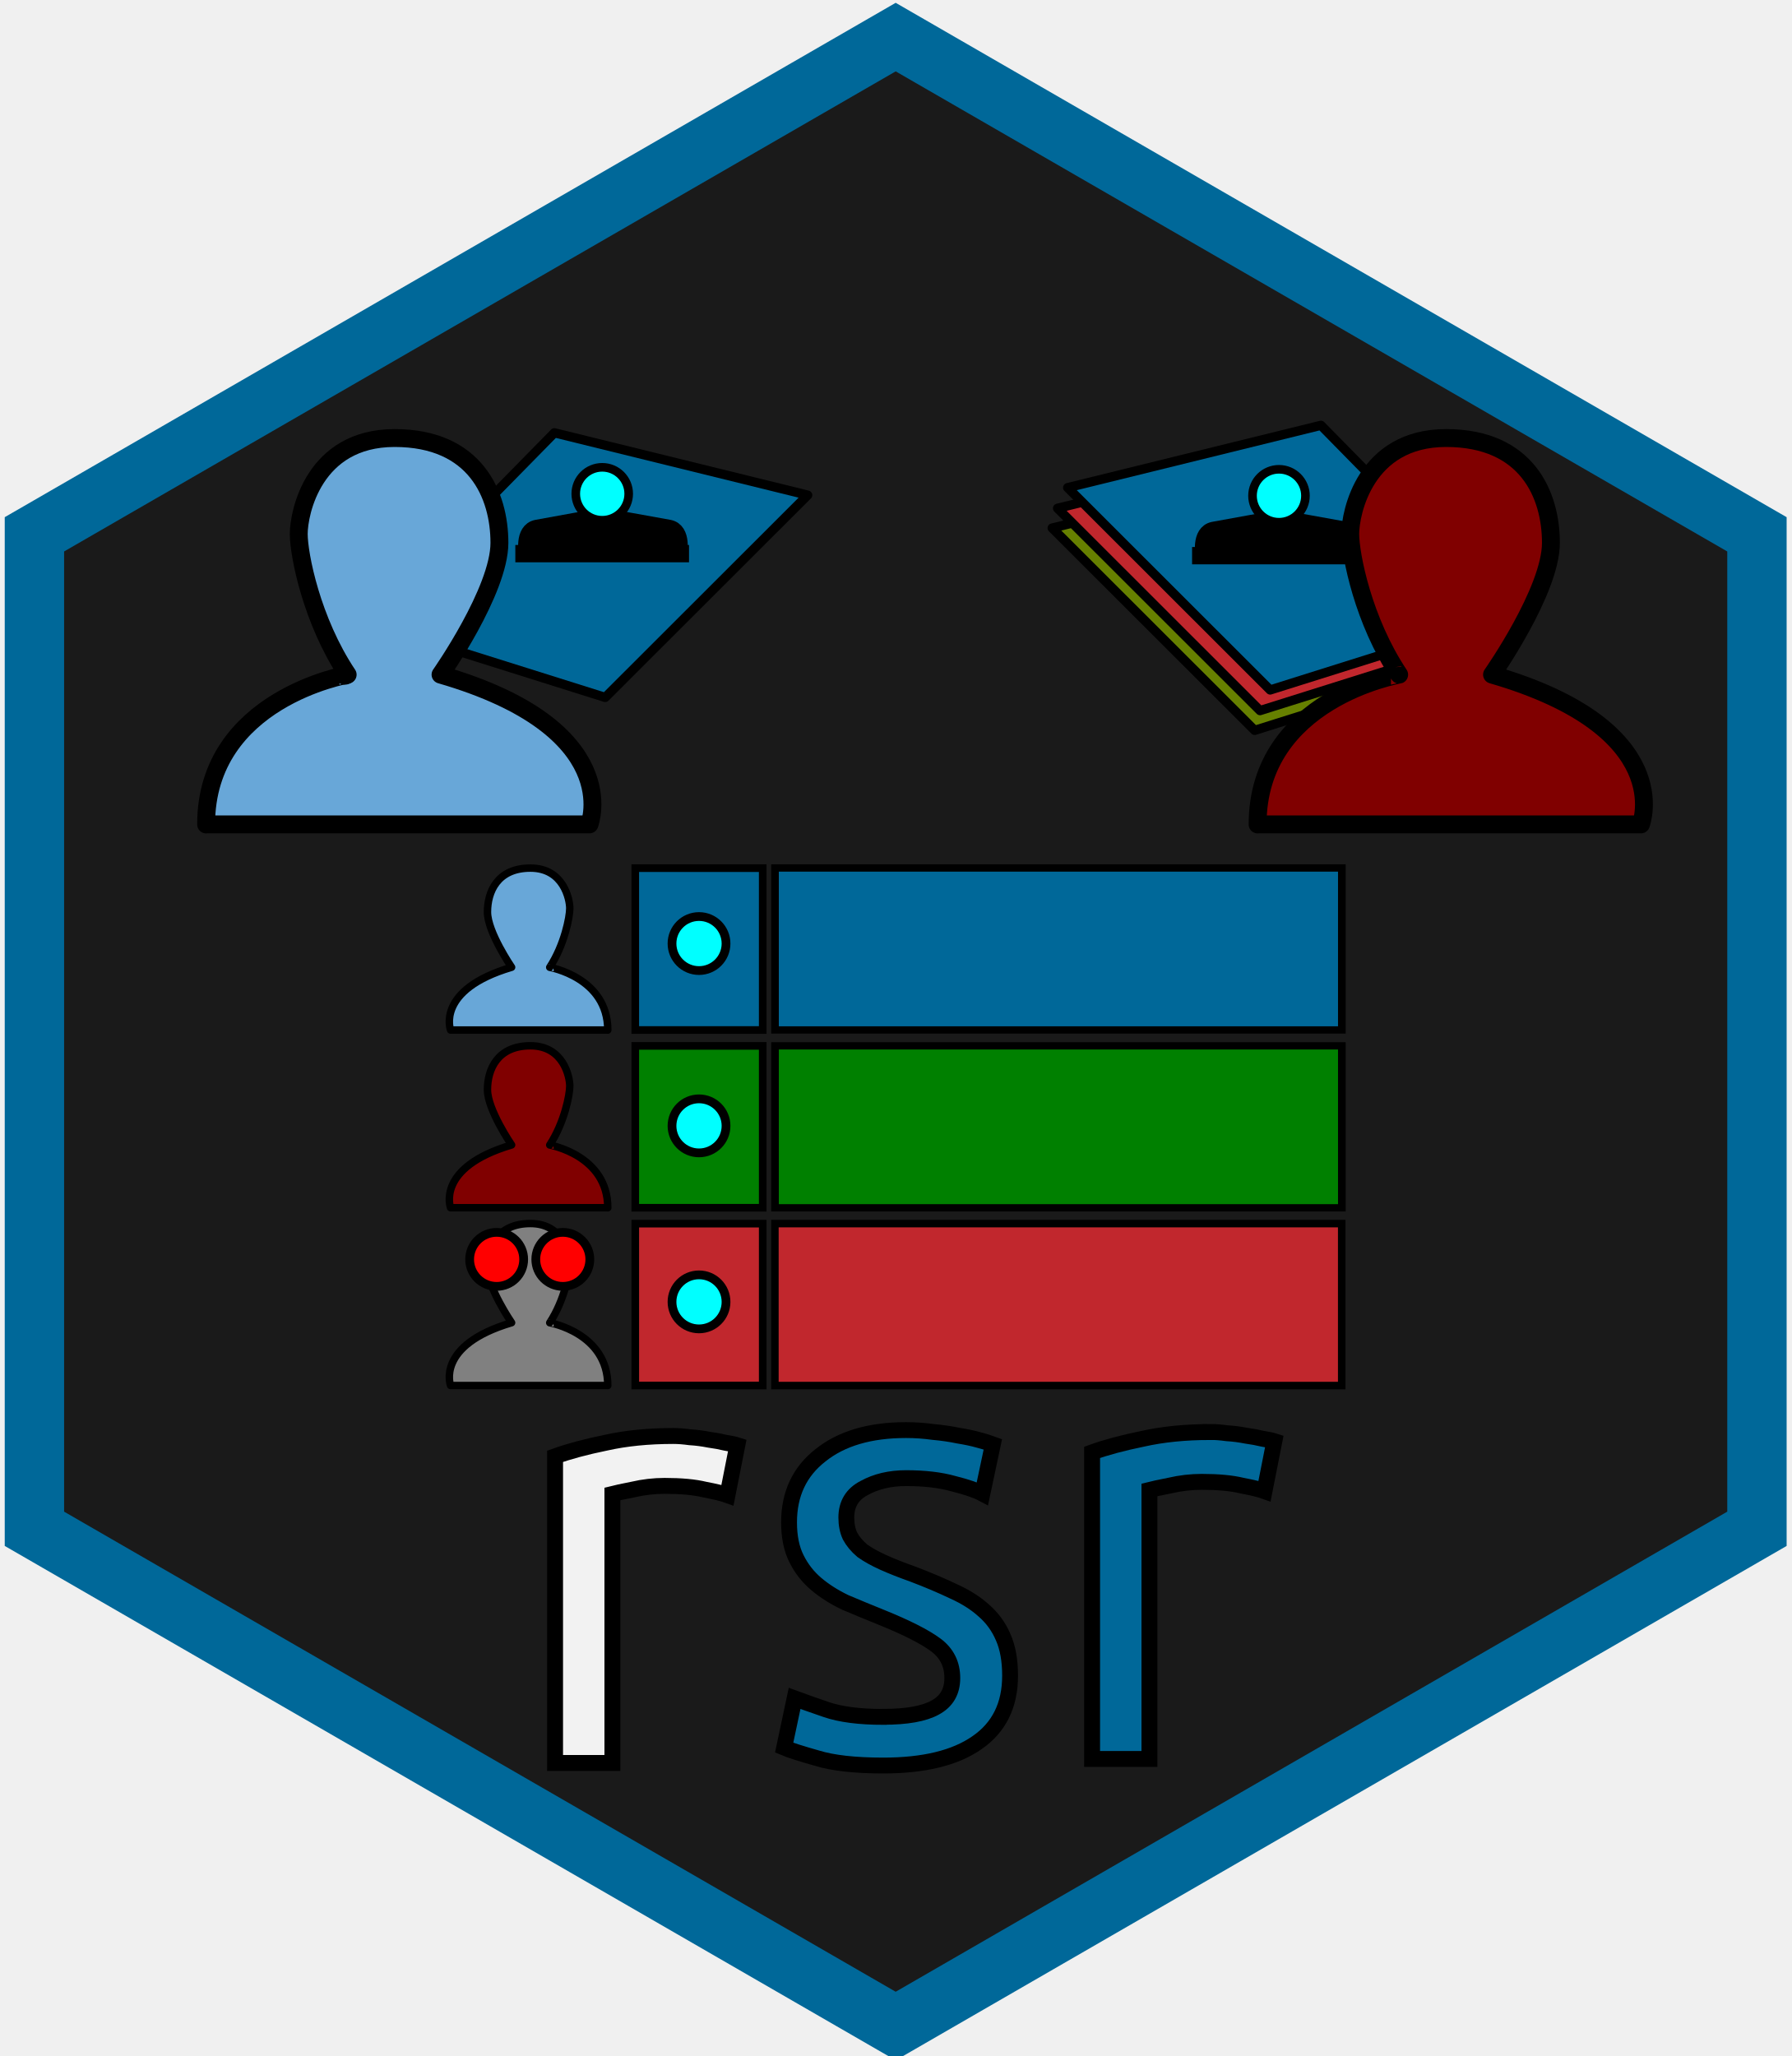
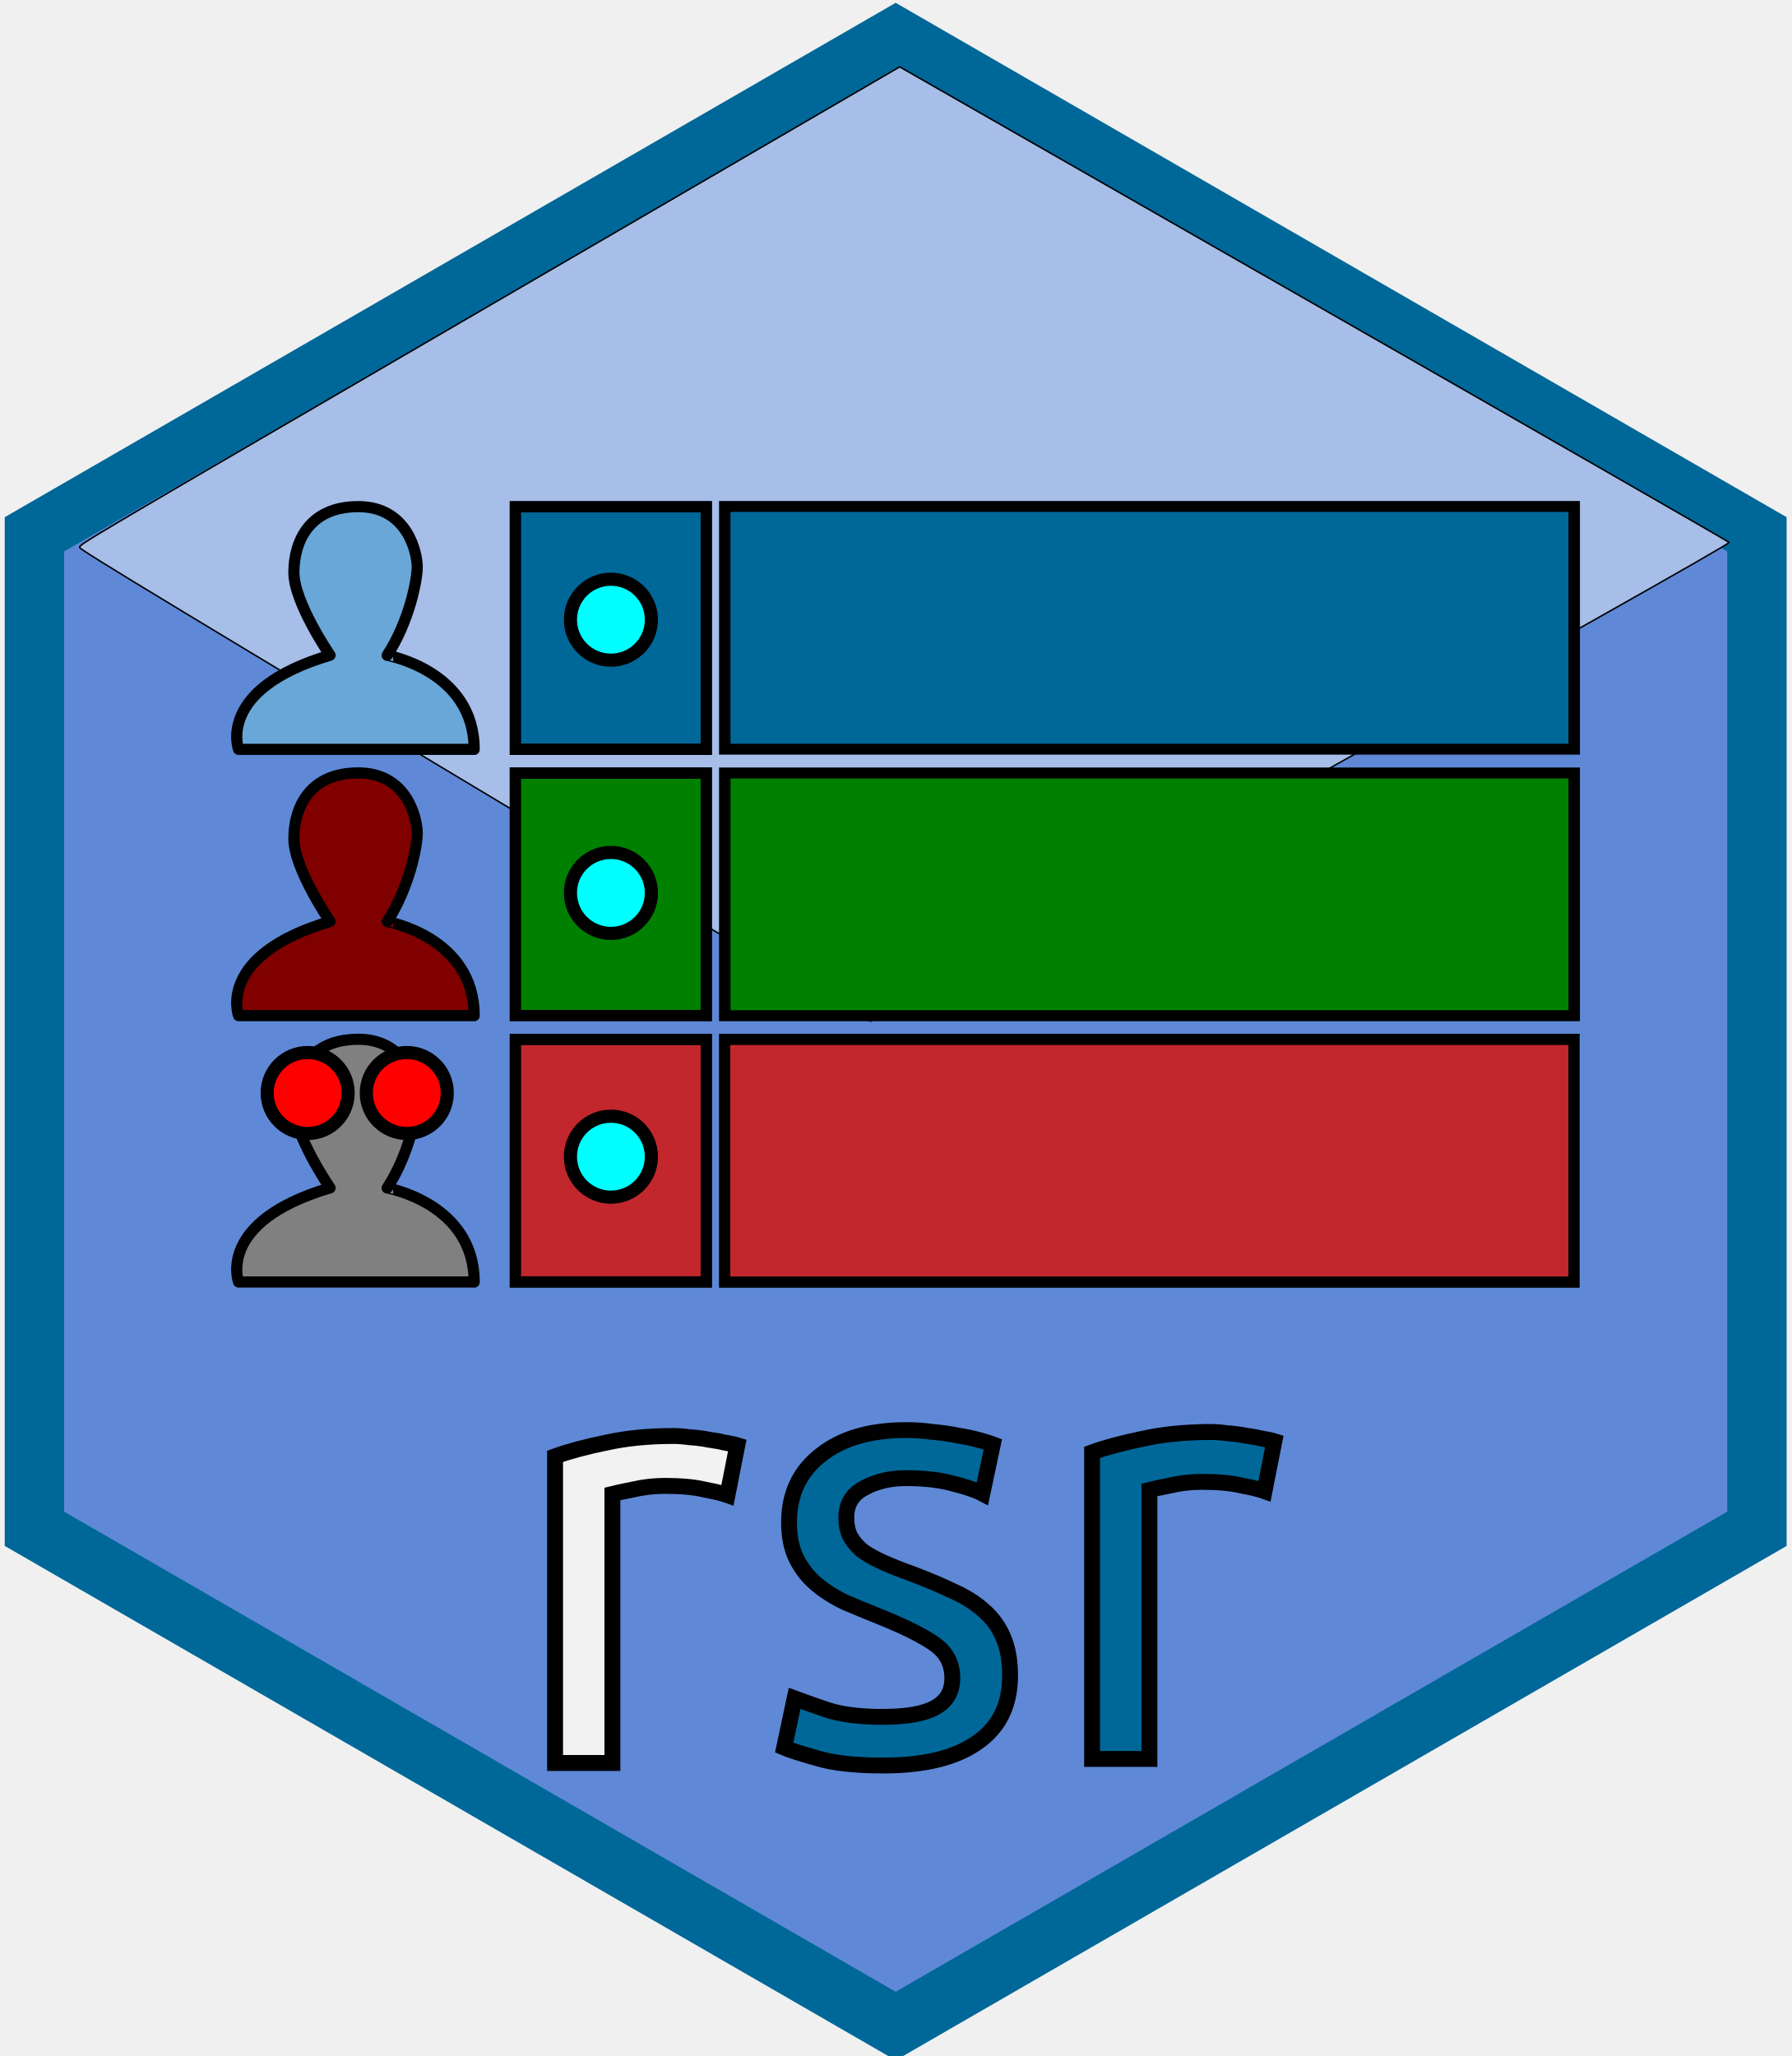
<svg xmlns="http://www.w3.org/2000/svg" xmlns:xlink="http://www.w3.org/1999/xlink" id="svg8" version="1.1" viewBox="0 0 29.84 34.249" height="34.249mm" width="29.84mm">
  <defs id="defs2">
    <filter id="filter1065" style="color-interpolation-filters:sRGB;">
      <feGaussianBlur id="feGaussianBlur1063" result="blur" stdDeviation="0.1 0.1" />
    </filter>
    <filter id="filter1065-2" style="color-interpolation-filters:sRGB">
      <feGaussianBlur id="feGaussianBlur1063-8" result="blur" stdDeviation="0.1 0.1" />
    </filter>
    <filter id="filter1065-2-7" style="color-interpolation-filters:sRGB">
      <feGaussianBlur id="feGaussianBlur1063-8-9" result="blur" stdDeviation="0.1 0.1" />
    </filter>
    <style id="style2">
      .cls-1 {
        isolation: isolate;
      }

      .cls-2 {
        opacity: 0.75;
        fill: url(#linear-gradient);
      }

      .cls-3 {
        fill: url(#linear-gradient-2);
      }

      .cls-14, .cls-15, .cls-19, .cls-21, .cls-25, .cls-34, .cls-4 {
        fill: #fff;
      }

      .cls-19, .cls-22, .cls-4 {
        stroke: #0061b0;
      }

      .cls-14, .cls-15, .cls-19, .cls-22, .cls-26, .cls-27, .cls-28, .cls-29, .cls-30, .cls-32, .cls-35, .cls-38, .cls-4 {
        stroke-linejoin: round;
      }

      .cls-14, .cls-15, .cls-22, .cls-28, .cls-29, .cls-30, .cls-32, .cls-35, .cls-38, .cls-4, .cls-40 {
        stroke-width: 3px;
      }

      .cls-5 {
        font-size: 24px;
      }

      .cls-25, .cls-34, .cls-5 {
        font-family: Helvetica-Bold, Helvetica;
        font-weight: 700;
      }

      .cls-6 {
        letter-spacing: -0.04em;
      }

      .cls-7 {
        letter-spacing: -0.07em;
      }

      .cls-8 {
        font-size: 18px;
        font-family: Helvetica, Helvetica;
      }

      .cls-9 {
        letter-spacing: -0.02em;
      }

      .cls-10, .cls-12, .cls-22, .cls-26, .cls-27, .cls-31, .cls-32, .cls-35, .cls-38, .cls-40 {
        fill: none;
      }

      .cls-10 {
        stroke: #ffba00;
        stroke-width: 6px;
      }

      .cls-10, .cls-12, .cls-16, .cls-17, .cls-18, .cls-31, .cls-33, .cls-36, .cls-40 {
        stroke-miterlimit: 10;
      }

      .cls-11 {
        fill: #ffba00;
      }

      .cls-12 {
        stroke: #b3e1ff;
        stroke-width: 10px;
      }

      .cls-13 {
        fill: #b3e1ff;
      }

      .cls-14, .cls-38 {
        stroke: #c1272d;
      }

      .cls-15, .cls-32, .cls-33 {
        stroke: #009245;
      }

      .cls-16 {
        fill: #f7d0c8;
      }

      .cls-16, .cls-17, .cls-18, .cls-31 {
        stroke: #000;
      }

      .cls-16, .cls-17, .cls-18 {
        stroke-width: 2px;
      }

      .cls-17 {
        fill: #73c8ff;
      }

      .cls-18 {
        fill: #caffb9;
      }

      .cls-19 {
        stroke-width: 5px;
        opacity: 0.59;
      }

      .cls-20 {
        opacity: 0.25;
        mix-blend-mode: multiply;
      }

      .cls-23 {
        fill: #005c0e;
      }

      .cls-24 {
        fill: #8b0e00;
      }

      .cls-25 {
        font-size: 13px;
      }

      .cls-26 {
        stroke: #9e9e9e;
        stroke-width: 7px;
      }

      .cls-27 {
        stroke: #00d2ff;
        stroke-width: 12px;
        opacity: 0.47;
      }

      .cls-28, .cls-29, .cls-30 {
        stroke: #171f52;
      }

      .cls-28 {
        fill: url(#linear-gradient-3);
      }

      .cls-29 {
        fill: url(#linear-gradient-4);
      }

      .cls-30 {
        fill: url(#linear-gradient-5);
      }

      .cls-33 {
        fill: #009245;
      }

      .cls-34 {
        font-size: 16px;
      }

      .cls-35, .cls-36, .cls-40 {
        stroke: #929292;
      }

      .cls-36 {
        fill: #929292;
      }

      .cls-37 {
        letter-spacing: -0.02em;
      }

      .cls-39 {
        fill: #c1272d;
      }
    </style>
    <linearGradient id="linear-gradient" x1="1386.78" y1="286" x2="1048" y2="286" gradientUnits="userSpaceOnUse" gradientTransform="matrix(0.1737569,0,0,0.2478906,-20.64378,7.990196)">
      <stop offset="0" stop-color="#fff" id="stop4" />
      <stop offset="0.52" stop-color="#fdfeff" id="stop6" />
      <stop offset="0.71" stop-color="#f6fcff" id="stop8" />
      <stop offset="0.84" stop-color="#ebf7ff" id="stop10" />
      <stop offset="0.95" stop-color="#daf0ff" id="stop12" />
      <stop offset="1" stop-color="#cfecff" id="stop14" />
    </linearGradient>
    <linearGradient id="linear-gradient-2" x1="266" y1="272" x2="688" y2="272" gradientUnits="userSpaceOnUse" gradientTransform="matrix(0.2645833,0,0,0.2645833,-115.8298,6.721553)">
      <stop offset="0" stop-color="#fff" id="stop17" />
      <stop offset="1" stop-color="#cfecff" id="stop19" />
    </linearGradient>
    <linearGradient id="linear-gradient-3" x1="863.08" y1="143.71" x2="863.08" y2="208.56" gradientUnits="userSpaceOnUse">
      <stop offset="0.03" stop-color="#fff" id="stop22" />
      <stop offset="0.88" stop-color="#cfecff" id="stop24" />
      <stop offset="1" stop-color="#68a7d8" id="stop26" />
    </linearGradient>
    <linearGradient id="linear-gradient-4" x1="863.08" y1="261.86" x2="863.08" y2="326.71" xlink:href="#linear-gradient-3" gradientTransform="matrix(0.2645833,0,0,0.2645833,-115.8298,6.721553)" />
    <linearGradient id="linear-gradient-5" x1="863.08" y1="378.33" x2="863.08" y2="443.19" xlink:href="#linear-gradient-3" gradientTransform="translate(-21.99,-24.26)" />
-     <linearGradient xlink:href="#linear-gradient-3" id="linearGradient4844" gradientUnits="userSpaceOnUse" x1="863.08" y1="143.71" x2="863.08" y2="208.56" gradientTransform="matrix(0.2645833,0,0,0.2645833,-157.7712,-0.05815669)" />
    <clipPath clipPathUnits="userSpaceOnUse" id="clipPath1054">
      <g id="g1060">
        <rect y="-264.811" x="-432.114" height="261.824" width="266.531" id="rect1056" style="opacity:1;fill:none;fill-opacity:1;stroke:none;stroke-width:0.906;stroke-linecap:round;stroke-miterlimit:10;stroke-dasharray:none;stroke-dashoffset:0;stroke-opacity:1" />
        <rect y="-205.561" x="-270.63" height="273.337" width="170.289" id="rect1058" style="opacity:1;fill:none;fill-opacity:1;stroke:none;stroke-width:0.74;stroke-linecap:round;stroke-miterlimit:10;stroke-dasharray:none;stroke-dashoffset:0;stroke-opacity:1" />
      </g>
    </clipPath>
    <clipPath clipPathUnits="userSpaceOnUse" id="clipPath2088">
      <circle r="148.854" cy="-164.146" cx="-201.158" id="circle2090" style="opacity:1;fill:#ffffff;fill-opacity:1;stroke:none;stroke-width:0.993;stroke-linecap:round;stroke-miterlimit:10;stroke-dasharray:none;stroke-dashoffset:0;stroke-opacity:1" />
    </clipPath>
    <clipPath clipPathUnits="userSpaceOnUse" id="clipPath2088-4">
      <circle r="148.854" cy="-164.146" cx="-201.158" id="circle2090-9" style="opacity:1;fill:#ffffff;fill-opacity:1;stroke:none;stroke-width:0.993;stroke-linecap:round;stroke-miterlimit:10;stroke-dasharray:none;stroke-dashoffset:0;stroke-opacity:1" />
    </clipPath>
    <clipPath clipPathUnits="userSpaceOnUse" id="clipPath2088-4-1">
      <circle r="148.854" cy="-164.146" cx="-201.158" id="circle2090-9-2" style="opacity:1;fill:#ffffff;fill-opacity:1;stroke:none;stroke-width:0.993;stroke-linecap:round;stroke-miterlimit:10;stroke-dasharray:none;stroke-dashoffset:0;stroke-opacity:1" />
    </clipPath>
    <linearGradient xlink:href="#linear-gradient-3" id="linearGradient4844-5" gradientUnits="userSpaceOnUse" x1="863.08" y1="143.71" x2="863.08" y2="208.56" gradientTransform="matrix(0.7581582,0,0,0.7581582,-125.1913,-313.7026)" />
-     <linearGradient y2="208.56" x2="863.08" y1="143.71" x1="863.08" gradientTransform="matrix(0.2645833,0,0,0.2645833,-157.7712,5.57993)" gradientUnits="userSpaceOnUse" id="linearGradient3732" xlink:href="#linear-gradient-3" />
+     <linearGradient y2="208.56" x2="863.08" y1="143.71" x1="863.08" gradientTransform="matrix(0.1765582,0,0,0.1765582,-100.8337,32.73444)" gradientUnits="userSpaceOnUse" id="linearGradient3732" xlink:href="#linear-gradient-3" />
    <clipPath clipPathUnits="userSpaceOnUse" id="clipPath2088-4-1-3">
      <circle r="148.854" cy="-164.146" cx="-201.158" id="circle2090-9-2-1" style="opacity:1;fill:#ffffff;fill-opacity:1;stroke:none;stroke-width:0.993;stroke-linecap:round;stroke-miterlimit:10;stroke-dasharray:none;stroke-dashoffset:0;stroke-opacity:1" />
    </clipPath>
    <clipPath clipPathUnits="userSpaceOnUse" id="clipPath2088-4-5">
      <circle r="148.854" cy="-164.146" cx="-201.158" id="circle2090-9-5" style="opacity:1;fill:#ffffff;fill-opacity:1;stroke:none;stroke-width:0.993;stroke-linecap:round;stroke-miterlimit:10;stroke-dasharray:none;stroke-dashoffset:0;stroke-opacity:1" />
    </clipPath>
    <clipPath clipPathUnits="userSpaceOnUse" id="clipPath2088-4-5-8">
      <circle r="148.854" cy="-164.146" cx="-201.158" id="circle2090-9-5-3" style="opacity:1;fill:#ffffff;fill-opacity:1;stroke:none;stroke-width:0.993;stroke-linecap:round;stroke-miterlimit:10;stroke-dasharray:none;stroke-dashoffset:0;stroke-opacity:1" />
    </clipPath>
    <clipPath clipPathUnits="userSpaceOnUse" id="clipPath2088-4-5-4">
      <circle r="148.854" cy="-164.146" cx="-201.158" id="circle2090-9-5-4" style="opacity:1;fill:#ffffff;fill-opacity:1;stroke:none;stroke-width:0.993;stroke-linecap:round;stroke-miterlimit:10;stroke-dasharray:none;stroke-dashoffset:0;stroke-opacity:1" />
    </clipPath>
    <filter id="filter1159" style="color-interpolation-filters:sRGB;">
      <feGaussianBlur id="feGaussianBlur1157" result="blur" stdDeviation="0.1 0.1" />
    </filter>
    <filter id="filter1159-5" style="color-interpolation-filters:sRGB">
      <feGaussianBlur id="feGaussianBlur1157-3" result="blur" stdDeviation="0.1 0.1" />
    </filter>
    <filter id="filter1159-5-9" style="color-interpolation-filters:sRGB">
      <feGaussianBlur id="feGaussianBlur1157-3-1" result="blur" stdDeviation="0.1 0.1" />
    </filter>
    <filter id="filter1159-5-9-9" style="color-interpolation-filters:sRGB">
      <feGaussianBlur id="feGaussianBlur1157-3-1-3" result="blur" stdDeviation="0.1 0.1" />
    </filter>
  </defs>
  <g transform="translate(-54.64091,-54.95743)" id="layer1">
    <g transform="translate(55.85933,-0.06681738)" id="g962">
      <g style="stroke-width:1.5;stroke-miterlimit:4;stroke-dasharray:none" transform="translate(-0.06032282,0.2014017)" id="g1040" />
-       <path d="m 28.049,80.491 -14.347,8.283 -14.347,-8.283 8e-8,-16.566 14.347,-8.283 14.347,8.283 z" id="path1267" style="opacity:1;fill:#1a1a1a;fill-opacity:1;stroke:#006899;stroke-width:0.989;stroke-linecap:round;stroke-miterlimit:4;stroke-dasharray:none;stroke-dashoffset:0;stroke-opacity:1" />
+       <path d="m 28.049,80.491 -14.347,8.283 -14.347,-8.283 8e-8,-16.566 14.347,-8.283 14.347,8.283 z" id="path1267" style="opacity:1;fill:#5f89d7;fill-opacity:1;stroke:#006899;stroke-width:0.989;stroke-linecap:round;stroke-miterlimit:4;stroke-dasharray:none;stroke-dashoffset:0;stroke-opacity:1" />
+       <path style="opacity:1;fill:#a6bee8;fill-opacity:1;stroke:#000000;stroke-width:0.025;stroke-linecap:round;stroke-miterlimit:4;stroke-dasharray:none;stroke-dashoffset:0;stroke-opacity:1" d="m 9.466,69.804 c -7.864,-4.718 -9.359,-5.623 -9.358,-5.66 0.002,-0.058 -0.057,-0.023 7.045,-4.156 l 6.616,-3.85 6.885,3.94 c 3.787,2.167 6.906,3.959 6.932,3.982 0.046,0.042 -14.148,7.956 -14.304,7.976 -0.044,0.005 -1.761,-0.999 -3.816,-2.232 z" id="path1671" />
      <path id="path938" style="font-style:normal;font-variant:normal;font-weight:normal;font-stretch:normal;font-size:medium;line-height:125%;font-family:Ubuntu;-inkscape-font-specification:Ubuntu;letter-spacing:0px;word-spacing:0px;fill:#f2f2f2;fill-opacity:1;stroke:#000000;stroke-width:0.265;stroke-linecap:butt;stroke-linejoin:miter;stroke-opacity:1;stroke-miterlimit:4;stroke-dasharray:none" d="m 9.997,78.945 q 0.123,0 0.277,0.021 0.164,0.01 0.318,0.041 0.154,0.021 0.277,0.051 0.133,0.021 0.195,0.041 l -0.164,0.831 q -0.113,-0.041 -0.379,-0.092 -0.256,-0.062 -0.667,-0.062 -0.267,0 -0.533,0.062 -0.256,0.051 -0.338,0.072 v 4.482 H 8.028 V 79.284 Q 8.367,79.161 8.869,79.058 9.372,78.945 9.997,78.945 Z" />
      <g id="g375" transform="matrix(1.200134,0,0,1.200134,-42.40557,-14.4301)" style="fill:#006899;fill-opacity:1;stroke:#000000;stroke-width:0.22;stroke-miterlimit:4;stroke-dasharray:none">
        <path d="m 46.58,81.702 q 0.487,0 0.718,-0.128 0.239,-0.128 0.239,-0.41 0,-0.291 -0.231,-0.461 -0.231,-0.171 -0.761,-0.385 -0.256,-0.103 -0.496,-0.205 -0.231,-0.111 -0.402,-0.256 -0.171,-0.145 -0.273,-0.35 -0.103,-0.205 -0.103,-0.504 0,-0.59 0.436,-0.931 0.436,-0.35 1.188,-0.35 0.188,0 0.376,0.026 0.188,0.017 0.35,0.051 0.162,0.026 0.282,0.06 0.128,0.034 0.197,0.06 l -0.145,0.684 q -0.128,-0.068 -0.402,-0.137 -0.273,-0.077 -0.658,-0.077 -0.333,0 -0.581,0.137 -0.248,0.128 -0.248,0.41 0,0.145 0.051,0.256 0.06,0.111 0.171,0.205 0.12,0.085 0.291,0.162 0.171,0.077 0.41,0.162 0.316,0.12 0.564,0.239 0.248,0.111 0.419,0.265 0.179,0.154 0.273,0.376 0.094,0.214 0.094,0.53 0,0.615 -0.461,0.931 -0.453,0.316 -1.299,0.316 -0.59,0 -0.923,-0.103 -0.333,-0.094 -0.453,-0.145 l 0.145,-0.684 q 0.137,0.051 0.436,0.154 0.299,0.103 0.795,0.103 z" style="font-style:normal;font-variant:normal;font-weight:normal;font-stretch:normal;font-size:medium;line-height:125%;font-family:Ubuntu;-inkscape-font-specification:Ubuntu;letter-spacing:0px;word-spacing:0px;fill:#006899;fill-opacity:1;stroke:#000000;stroke-width:0.22;stroke-linecap:butt;stroke-linejoin:miter;stroke-opacity:1;stroke-miterlimit:4;stroke-dasharray:none" id="path940" />
      </g>
      <path id="path946" style="font-style:normal;font-variant:normal;font-weight:normal;font-stretch:normal;font-size:medium;line-height:125%;font-family:Ubuntu;-inkscape-font-specification:Ubuntu;letter-spacing:0px;word-spacing:0px;fill:#006899;fill-opacity:1;stroke:#000000;stroke-width:0.265;stroke-linecap:butt;stroke-linejoin:miter;stroke-opacity:1;stroke-miterlimit:4;stroke-dasharray:none" d="m 18.943,78.878 q 0.123,0 0.277,0.021 0.164,0.01 0.318,0.041 0.154,0.021 0.277,0.051 0.133,0.021 0.195,0.041 l -0.164,0.831 q -0.113,-0.041 -0.379,-0.092 -0.256,-0.062 -0.667,-0.062 -0.267,0 -0.533,0.062 -0.256,0.051 -0.338,0.072 v 4.482 H 16.974 v -5.107 q 0.338,-0.123 0.841,-0.226 0.503,-0.113 1.128,-0.113 z" />
      <text class="cls-5" id="text63" style="font-weight:700;font-size:6.35px;font-family:Helvetica-Bold, Helvetica;isolation:isolate;fill:#ffffff;stroke-width:0.265" x="12.619" y="105.785">Define Review <tspan class="cls-7" x="57.436" y="105.785" id="tspan59" style="letter-spacing:-0.07em;fill:#ffffff;stroke-width:0.265">T</tspan>
        <tspan style="fill:#ffffff;stroke-width:0.265" x="60.85" y="105.785" id="tspan61">asks</tspan>
      </text>
      <text class="cls-5" id="text65" style="font-weight:700;font-size:6.35px;font-family:Helvetica-Bold, Helvetica;isolation:isolate;fill:#ffffff;stroke-width:0.265" x="203.426" y="105.785">Export Results</text>
      <text class="cls-5" id="text73" style="font-weight:700;font-size:6.35px;font-family:Helvetica-Bold, Helvetica;isolation:isolate;fill:#ffffff;stroke-width:0.265" x="96.709" y="103.139">Automatically Distribute<tspan style="fill:#ffffff;stroke-width:0.265" x="112.634" y="110.759" id="tspan67">Review</tspan>
        <tspan class="cls-7" x="136.282" y="110.759" id="tspan69" style="letter-spacing:-0.07em;fill:#ffffff;stroke-width:0.265">T</tspan>
        <tspan style="fill:#ffffff;stroke-width:0.265" x="139.693" y="110.759" id="tspan71">asks</tspan>
      </text>
      <text class="cls-34" id="text303-3" style="font-weight:700;font-size:2.953px;font-family:Helvetica-Bold, Helvetica;isolation:isolate;fill:#ffffff;stroke-width:0.185" x="-53.149" y="119.164" transform="matrix(0.8833973,-0.5659968,0.8833973,0.5659968,0,0)">PDF</text>
-       <polygon class="cls-4" points="833.51,140.38 803.23,107.5 760.4,116.59 793.28,151.63 " id="polygon115-7-1-1" style="isolation:isolate;fill:#668000;fill-opacity:1;stroke:#000000;stroke-width:1.554;stroke-linejoin:round;stroke-miterlimit:4;stroke-dasharray:none;stroke-opacity:1" transform="matrix(0.09917927,-0.00319311,0.00319311,0.09917927,-59.47887,54.68499)" />
-       <polygon class="cls-4" points="803.23,107.5 760.4,116.59 793.28,151.63 833.51,140.38 " id="polygon115-59-1" style="isolation:isolate;fill:#c1272d;fill-opacity:1;stroke:#000000;stroke-width:1.554;stroke-linejoin:round;stroke-miterlimit:4;stroke-dasharray:none;stroke-opacity:1" transform="matrix(0.09917927,-0.00319311,0.00319311,0.09917927,-59.38959,54.35588)" />
-       <polygon class="cls-4" points="760.4,116.59 793.28,151.63 833.51,140.38 803.23,107.5 " id="polygon115-7-2-4-5" style="isolation:isolate;fill:#006899;fill-opacity:1;stroke:#000000;stroke-width:1.554;stroke-linejoin:round;stroke-miterlimit:4;stroke-dasharray:none;stroke-opacity:1" transform="matrix(0.09917927,-0.00319311,0.00319311,0.09917927,-59.22099,54.01225)" />
-       <g transform="matrix(1.837074,0,0,1.837074,26.07593,-49.12785)" id="g2064-1-5">
-         <g id="g2027-8-9">
-           <path id="path1966-6-7-2" d="m -2.564,61.733 c 0,0 0.041,-0.208 -0.089,-0.234 C -2.784,61.474 -3.253,61.392 -3.253,61.392" style="fill:none;fill-rule:evenodd;stroke:#000000;stroke-width:0.147px;stroke-linecap:butt;stroke-linejoin:miter;stroke-opacity:1" />
-           <path id="path1966-9-2" d="m -3.943,61.733 c 0,0 -0.041,-0.208 0.089,-0.234 0.13,-0.025 0.6,-0.108 0.6,-0.108" style="fill:none;fill-rule:evenodd;stroke:#000000;stroke-width:0.147px;stroke-linecap:butt;stroke-linejoin:miter;stroke-opacity:1" />
-           <path id="path1964-20-8" d="m -3.02,61.19 a 0.24,0.24 0 0 1 -0.24,0.24 0.24,0.24 0 0 1 -0.24,-0.24 0.24,0.24 0 0 1 0.24,-0.24 0.24,0.24 0 0 1 0.24,0.24 z" style="opacity:1;fill:#00ffff;fill-opacity:1;stroke:#000000;stroke-width:0.078;stroke-linecap:round;stroke-miterlimit:4;stroke-dasharray:none;stroke-dashoffset:0;stroke-opacity:1" />
-           <path id="path1984-23-9" d="m -4.048,61.733 c 1.575,0 1.575,0 1.575,0" style="fill:none;fill-rule:evenodd;stroke:#000000;stroke-width:0.157px;stroke-linecap:butt;stroke-linejoin:miter;stroke-opacity:1" />
-         </g>
-         <path style="opacity:1;fill:#000000;fill-opacity:1;stroke:#000000;stroke-width:0.004;stroke-linecap:round;stroke-miterlimit:4;stroke-dasharray:none;stroke-dashoffset:0;stroke-opacity:1" d="m -3.93,61.639 c 0.005,-0.039 0.017,-0.066 0.029,-0.07 0.006,-0.002 0.125,-0.027 0.265,-0.056 0.14,-0.029 0.278,-0.057 0.307,-0.063 0.029,-0.006 0.064,-0.011 0.079,-0.011 0.022,0 0.347,0.064 0.609,0.12 0.051,0.011 0.065,0.026 0.072,0.078 l 0.004,0.032 h -0.684 -0.684 z" id="path2056-7-7" />
-       </g>
-       <path id="polygon115-7-2" d="m 8.017,62.234 4.219,1.038 -3.373,3.37 -3.954,-1.244 z" style="isolation:isolate;fill:#006899;fill-opacity:1;stroke:#000000;stroke-width:0.154;stroke-linejoin:round;stroke-miterlimit:4;stroke-dasharray:none;stroke-opacity:1" />
-       <path style="isolation:isolate;fill:url(#linearGradient4844);stroke:#000000;stroke-width:0.298px;stroke-linejoin:round;stroke-opacity:1" id="path257" d="m 2.216,68.757 h 6.385 c 0,0 0.615,-1.597 -2.481,-2.495 0,0 0.981,-1.397 0.981,-2.195 0,-0.798 -0.397,-1.746 -1.746,-1.746 -1.35,0 -1.597,1.247 -1.597,1.597 0,0.349 0.216,1.447 0.815,2.345 0.004,0.001 -2.358,0.4 -2.358,2.495 z" class="cls-28" />
-       <ellipse style="opacity:1;fill:#000000;fill-opacity:1;stroke:#000000;stroke-width:0.075;stroke-linecap:round;stroke-miterlimit:4;stroke-dasharray:none;stroke-dashoffset:0;stroke-opacity:1" id="path5947" transform="scale(-1,1)" ry="0.132" rx="0.148" cy="66.26" cx="-4.525" />
      <g id="g1382-2" transform="translate(14.34695,24.84964)">
        <g id="g1069-6" transform="translate(-41.94134,-6.779716)">
          <g id="g867-1" transform="translate(-33.20824,5.412208)">
            <g id="g893-2">
              <g aria-label="rsysrev" style="font-style:normal;font-weight:normal;font-size:8.545px;line-height:125%;font-family:sans-serif;letter-spacing:0px;word-spacing:0px;fill:#f2f2f2;fill-opacity:1;stroke:none;stroke-width:0.801px;stroke-linecap:butt;stroke-linejoin:miter;stroke-opacity:1" id="text1116-3-9">
                <g id="g976-3" transform="translate(41.46529,11.70219)" />
              </g>
            </g>
          </g>
        </g>
      </g>
-       <g id="g2587">
-         <g id="g2064-1" transform="matrix(1.837074,0,0,1.837074,14.80254,-49.16092)">
-           <g id="g2027-8">
-             <path style="fill:none;fill-rule:evenodd;stroke:#000000;stroke-width:0.147px;stroke-linecap:butt;stroke-linejoin:miter;stroke-opacity:1" d="m -2.564,61.733 c 0,0 0.041,-0.208 -0.089,-0.234 C -2.784,61.474 -3.253,61.392 -3.253,61.392" id="path1966-6-7" />
-             <path style="fill:none;fill-rule:evenodd;stroke:#000000;stroke-width:0.147px;stroke-linecap:butt;stroke-linejoin:miter;stroke-opacity:1" d="m -3.943,61.733 c 0,0 -0.041,-0.208 0.089,-0.234 0.13,-0.025 0.6,-0.108 0.6,-0.108" id="path1966-9" />
-             <path style="opacity:1;fill:#00ffff;fill-opacity:1;stroke:#000000;stroke-width:0.078;stroke-linecap:round;stroke-miterlimit:4;stroke-dasharray:none;stroke-dashoffset:0;stroke-opacity:1" d="m -3.02,61.19 a 0.24,0.24 0 0 1 -0.24,0.24 0.24,0.24 0 0 1 -0.24,-0.24 0.24,0.24 0 0 1 0.24,-0.24 0.24,0.24 0 0 1 0.24,0.24 z" id="path1964-20" />
-             <path style="fill:none;fill-rule:evenodd;stroke:#000000;stroke-width:0.157px;stroke-linecap:butt;stroke-linejoin:miter;stroke-opacity:1" d="m -4.048,61.733 c 1.575,0 1.575,0 1.575,0" id="path1984-23" />
-           </g>
-           <path id="path2056-7" d="m -3.93,61.639 c 0.005,-0.039 0.017,-0.066 0.029,-0.07 0.006,-0.002 0.125,-0.027 0.265,-0.056 0.14,-0.029 0.278,-0.057 0.307,-0.063 0.029,-0.006 0.064,-0.011 0.079,-0.011 0.022,0 0.347,0.064 0.609,0.12 0.051,0.011 0.065,0.026 0.072,0.078 l 0.004,0.032 h -0.684 -0.684 z" style="opacity:1;fill:#000000;fill-opacity:1;stroke:#000000;stroke-width:0.004;stroke-linecap:round;stroke-miterlimit:4;stroke-dasharray:none;stroke-dashoffset:0;stroke-opacity:1" />
-         </g>
-       </g>
-       <path style="isolation:isolate;fill:#800000;stroke:#000000;stroke-width:0.298px;stroke-linejoin:round;stroke-opacity:1" id="path257-2" d="m 19.732,68.757 h 6.385 c 0,0 0.615,-1.597 -2.481,-2.495 0,0 0.981,-1.397 0.981,-2.195 0,-0.798 -0.397,-1.746 -1.746,-1.746 -1.35,0 -1.597,1.247 -1.597,1.597 0,0.349 0.216,1.447 0.815,2.345 0.004,0.001 -2.358,0.4 -2.358,2.495 z" class="cls-28" />
-       <g id="g404" transform="translate(-8.0489493e-7,-5.63809)">
+       <g id="g404" transform="matrix(1.498561,0,0,1.498561,-6.66577,-49.11273)">
        <path style="isolation:isolate;fill:url(#linearGradient3732);stroke:#000000;stroke-width:0.124;stroke-linejoin:round;stroke-miterlimit:4;stroke-dasharray:none;stroke-opacity:1" id="path257-3" d="M 8.905,77.821 H 6.287 c 0,0 -0.252,-0.67 1.017,-1.046 0,0 -0.402,-0.586 -0.402,-0.92 0,-0.335 0.163,-0.732 0.716,-0.732 0.553,0 0.655,0.523 0.655,0.67 0,0.146 -0.089,0.607 -0.334,0.983 -0.001,4.88e-4 0.967,0.168 0.967,1.046 z" class="cls-28" />
        <rect style="opacity:1;fill:#006899;fill-opacity:1;stroke:#000000;stroke-width:0.127;stroke-linecap:round;stroke-miterlimit:4;stroke-dasharray:none;stroke-dashoffset:0;stroke-opacity:1" id="rect3480-6" width="2.123" height="2.696" x="9.364" y="75.124" />
        <g id="g4655-7" transform="matrix(1.59258,0,0,1.517617,-111.3765,-52.06733)" style="stroke:#000000;stroke-width:0.08;stroke-miterlimit:4;stroke-dasharray:none">
          <rect y="83.808" x="77.276" height="1.778" width="5.929" id="rect3480-6-8" style="opacity:1;fill:#006899;fill-opacity:1;stroke:#000000;stroke-width:0.08;stroke-linecap:round;stroke-miterlimit:4;stroke-dasharray:none;stroke-dashoffset:0;stroke-opacity:1" />
          <text transform="scale(0.9761812,1.0244)" id="text5858" y="82.505" x="79.658" style="font-style:normal;font-weight:normal;font-size:2.89px;line-height:125%;font-family:sans-serif;letter-spacing:0px;word-spacing:0px;fill:#000000;fill-opacity:1;stroke:none;stroke-width:0.271px;stroke-linecap:butt;stroke-linejoin:miter;stroke-opacity:1" xml:space="preserve">
            <tspan style="stroke-width:0.271px" y="85.062" x="79.658" id="tspan5856" />
          </text>
        </g>
        <rect style="opacity:1;fill:#008000;fill-opacity:1;stroke:#000000;stroke-width:0.127;stroke-linecap:round;stroke-miterlimit:4;stroke-dasharray:none;stroke-dashoffset:0;stroke-opacity:1" id="rect3480-6-0" width="2.123" height="2.696" x="9.364" y="78.085" />
        <g id="g4655-7-5" transform="matrix(1.59258,0,0,1.517617,-111.3765,-49.10471)" style="fill:#008000;stroke:#000000;stroke-width:0.08;stroke-miterlimit:4;stroke-dasharray:none">
          <rect y="83.808" x="77.276" height="1.778" width="5.929" id="rect3480-6-8-8" style="opacity:1;fill:#008000;fill-opacity:1;stroke:#000000;stroke-width:0.08;stroke-linecap:round;stroke-miterlimit:4;stroke-dasharray:none;stroke-dashoffset:0;stroke-opacity:1" />
        </g>
        <rect style="opacity:1;fill:#c1272d;fill-opacity:1;stroke:#000000;stroke-width:0.127;stroke-linecap:round;stroke-miterlimit:4;stroke-dasharray:none;stroke-dashoffset:0;stroke-opacity:1" id="rect3480-6-0-9" width="2.123" height="2.696" x="9.364" y="81.046" />
        <rect style="opacity:1;fill:#c1272d;fill-opacity:1;stroke:#000000;stroke-width:0.125;stroke-linecap:round;stroke-miterlimit:4;stroke-dasharray:none;stroke-dashoffset:0;stroke-opacity:1" id="rect3480-6-8-8-5" width="9.442" height="2.698" x="11.69" y="81.045" />
        <path style="opacity:1;fill:#00ffff;fill-opacity:1;stroke:#000000;stroke-width:0.146;stroke-linecap:round;stroke-miterlimit:4;stroke-dasharray:none;stroke-dashoffset:0;stroke-opacity:1" d="m 10.876,76.38 a 0.45,0.45 0 0 1 -0.45,0.45 0.45,0.45 0 0 1 -0.45,-0.45 0.45,0.45 0 0 1 0.45,-0.45 0.45,0.45 0 0 1 0.45,0.45 z" id="path1964-20-1" />
        <path style="opacity:1;fill:#00ffff;fill-opacity:1;stroke:#000000;stroke-width:0.146;stroke-linecap:round;stroke-miterlimit:4;stroke-dasharray:none;stroke-dashoffset:0;stroke-opacity:1" d="m 10.876,79.417 a 0.45,0.45 0 0 1 -0.45,0.45 0.45,0.45 0 0 1 -0.45,-0.45 0.45,0.45 0 0 1 0.45,-0.45 0.45,0.45 0 0 1 0.45,0.45 z" id="path1964-20-1-4" />
        <path style="opacity:1;fill:#00ffff;fill-opacity:1;stroke:#000000;stroke-width:0.146;stroke-linecap:round;stroke-miterlimit:4;stroke-dasharray:none;stroke-dashoffset:0;stroke-opacity:1" d="m 10.876,82.349 a 0.45,0.45 0 0 1 -0.45,0.45 0.45,0.45 0 0 1 -0.45,-0.45 0.45,0.45 0 0 1 0.45,-0.45 0.45,0.45 0 0 1 0.45,0.45 z" id="path1964-20-1-4-5" />
        <path style="isolation:isolate;fill:#800000;stroke:#000000;stroke-width:0.124;stroke-linejoin:round;stroke-miterlimit:4;stroke-dasharray:none;stroke-opacity:1" id="path257-3-6" d="M 8.905,80.781 H 6.287 c 0,0 -0.252,-0.67 1.017,-1.046 0,0 -0.402,-0.586 -0.402,-0.92 0,-0.335 0.163,-0.732 0.716,-0.732 0.553,0 0.655,0.523 0.655,0.67 0,0.146 -0.089,0.607 -0.334,0.983 -0.001,4.87e-4 0.967,0.168 0.967,1.046 z" class="cls-28" />
        <path style="isolation:isolate;fill:#808080;fill-opacity:1;stroke:#000000;stroke-width:0.124;stroke-linejoin:round;stroke-miterlimit:4;stroke-dasharray:none;stroke-opacity:1" id="path257-3-6-1" d="M 8.905,83.742 H 6.287 c 0,0 -0.252,-0.67 1.017,-1.046 0,0 -0.402,-0.586 -0.402,-0.92 0,-0.335 0.163,-0.732 0.716,-0.732 0.553,0 0.655,0.523 0.655,0.67 0,0.146 -0.089,0.607 -0.334,0.983 -0.001,4.87e-4 0.967,0.168 0.967,1.046 z" class="cls-28" />
        <path style="opacity:1;fill:#ff0000;fill-opacity:1;stroke:#000000;stroke-width:0.146;stroke-linecap:round;stroke-miterlimit:4;stroke-dasharray:none;stroke-dashoffset:0;stroke-opacity:1" d="m 7.505,81.641 a 0.45,0.45 0 0 1 -0.45,0.45 0.45,0.45 0 0 1 -0.45,-0.45 0.45,0.45 0 0 1 0.45,-0.45 0.45,0.45 0 0 1 0.45,0.45 z" id="path1964-20-1-4-5-8" />
        <path style="opacity:1;fill:#ff0000;fill-opacity:1;stroke:#000000;stroke-width:0.146;stroke-linecap:round;stroke-miterlimit:4;stroke-dasharray:none;stroke-dashoffset:0;stroke-opacity:1" d="m 8.607,81.641 a 0.45,0.45 0 0 1 -0.45,0.45 0.45,0.45 0 0 1 -0.45,-0.45 0.45,0.45 0 0 1 0.45,-0.45 0.45,0.45 0 0 1 0.45,0.45 z" id="path1964-20-1-4-5-8-7" />
      </g>
    </g>
  </g>
</svg>
